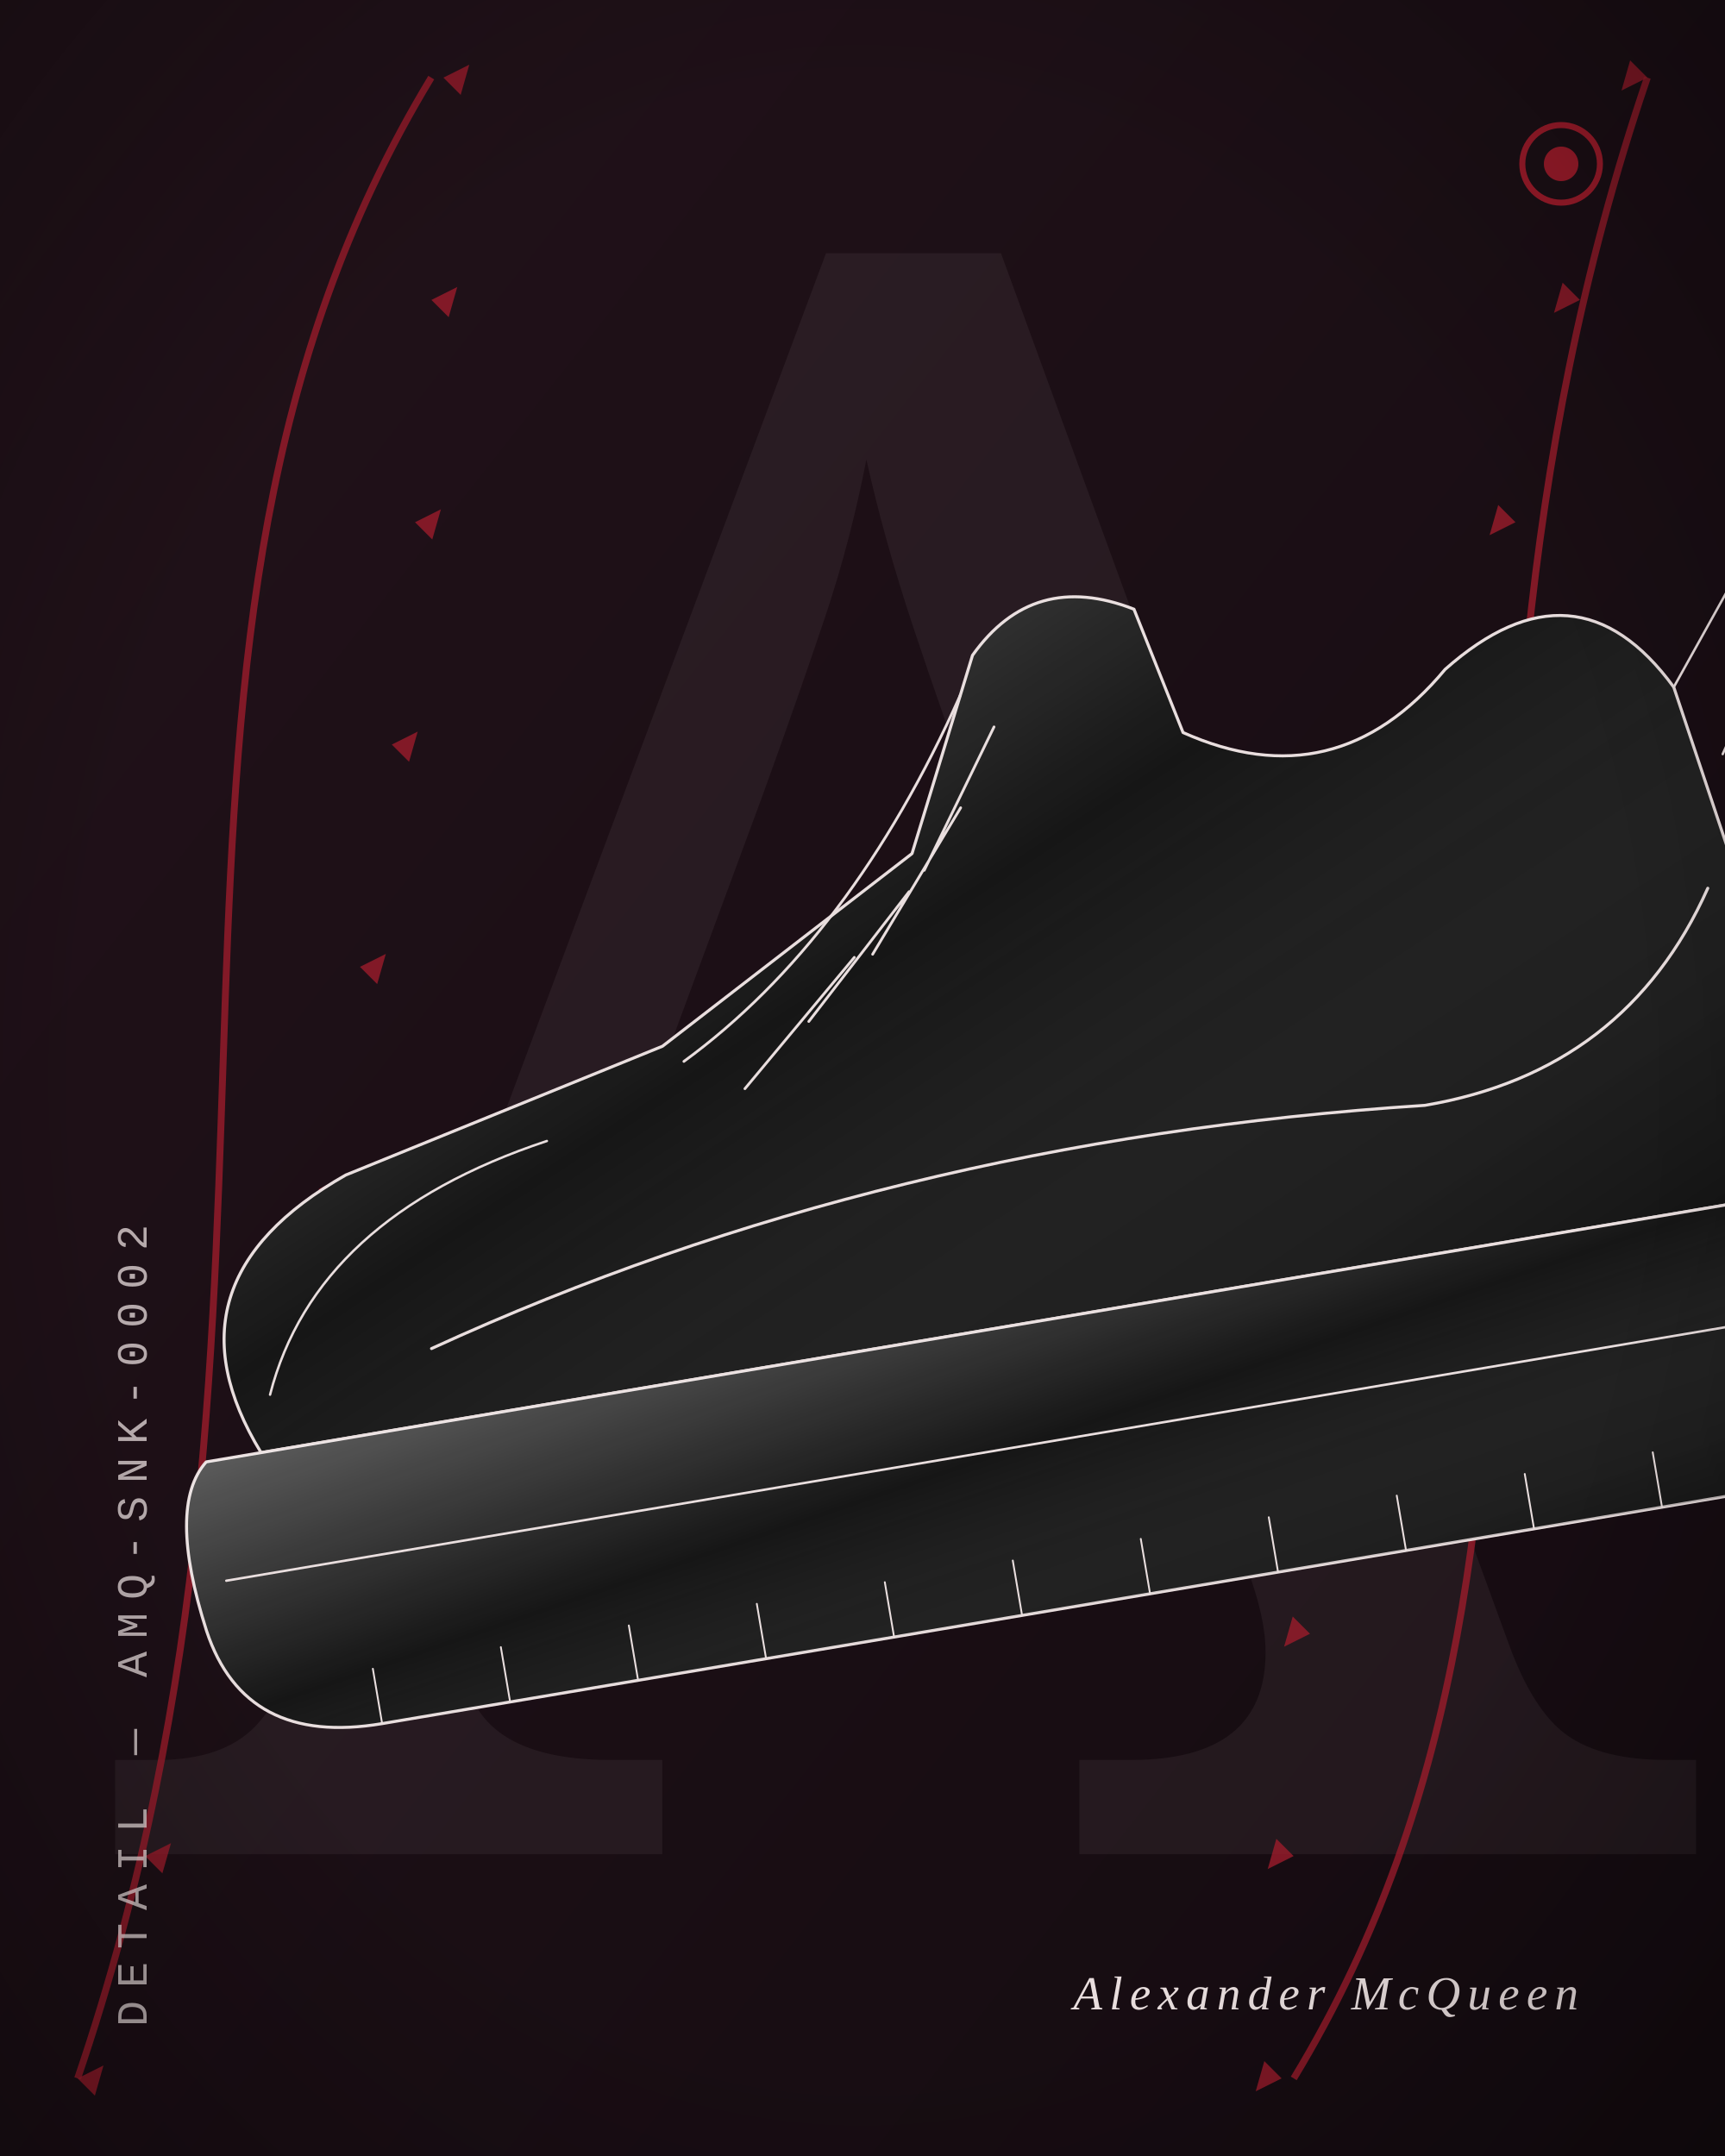
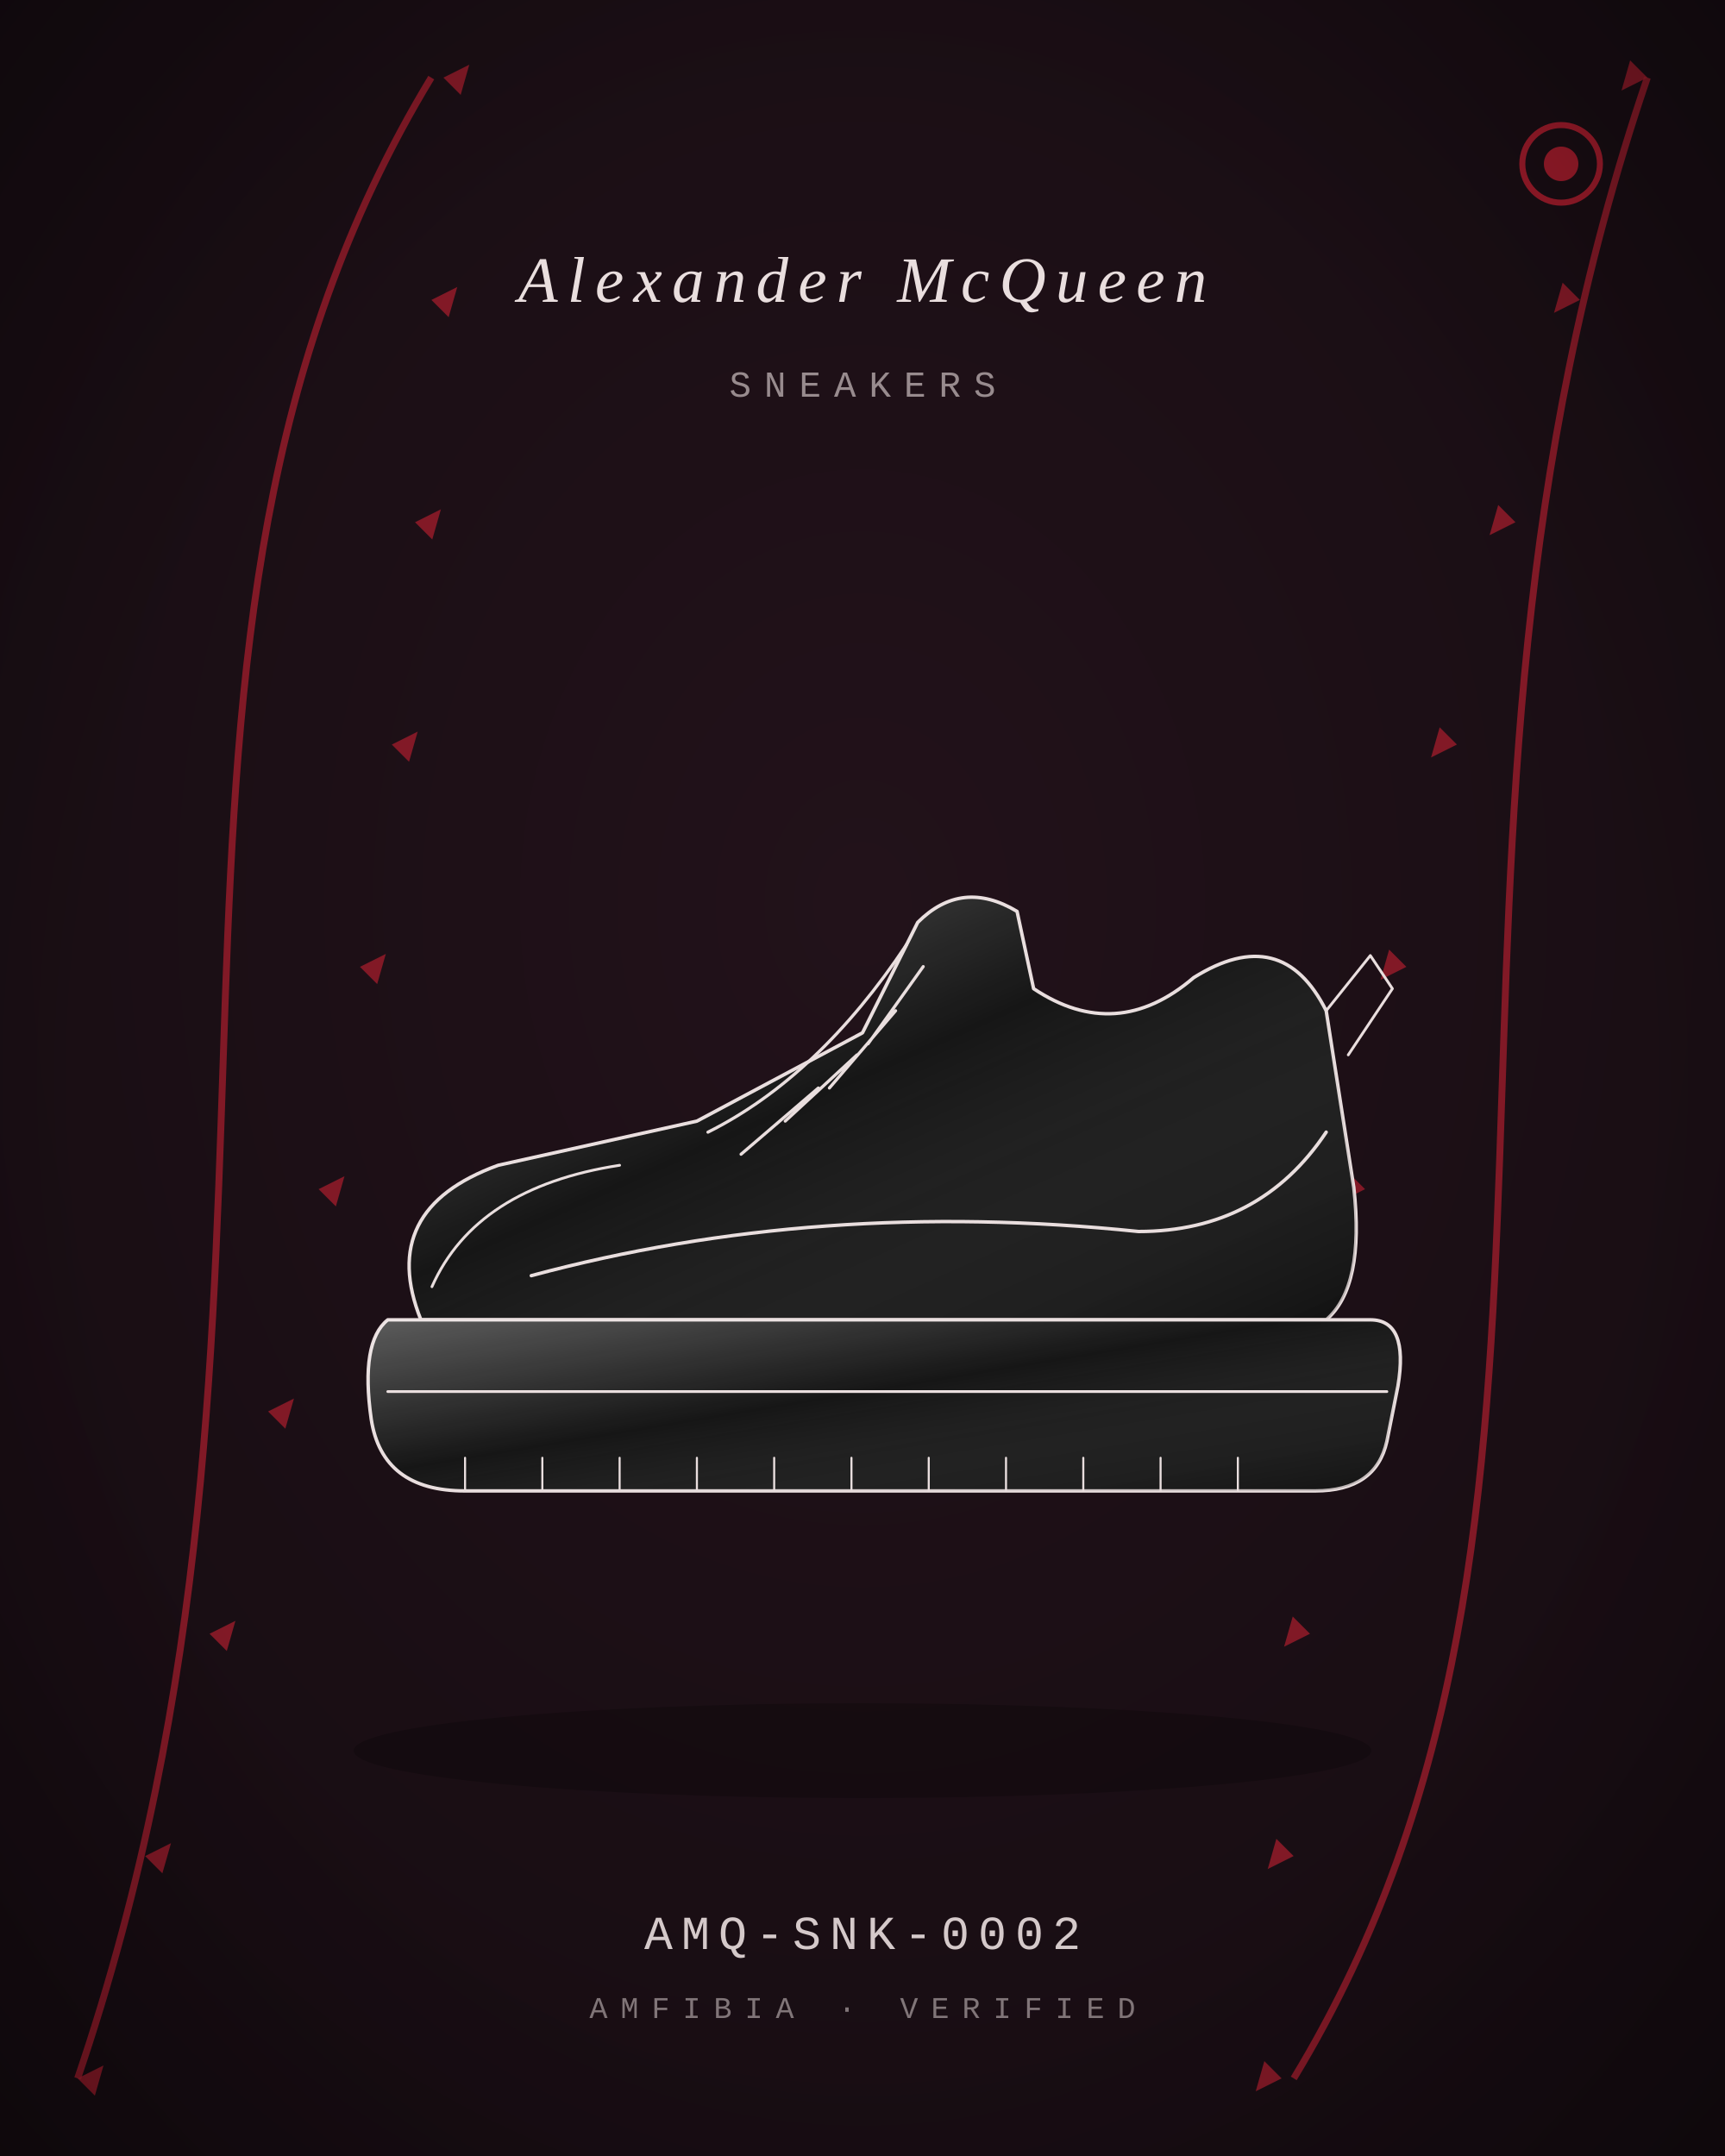
<svg xmlns="http://www.w3.org/2000/svg" viewBox="0 0 400 500" width="800" height="1000">
  <defs>
    <radialGradient id="bg" cx="50%" cy="42%" r="80%">
      <stop offset="0" stop-color="#22121A" />
      <stop offset="1" stop-color="#140B10" />
    </radialGradient>
    <linearGradient id="bgd" x1="0" y1="0" x2="1" y2="1">
      <stop offset="0" stop-color="#22121A" />
      <stop offset="1" stop-color="#140B10" />
    </linearGradient>
    <linearGradient id="sheen" x1="0" y1="0" x2="1" y2="1">
      <stop offset="0" stop-color="#fff" stop-opacity=".30" />
      <stop offset=".45" stop-color="#fff" stop-opacity="0" />
      <stop offset="1" stop-color="#000" stop-opacity=".22" />
    </linearGradient>
    <linearGradient id="multi" x1="0" y1="0" x2="1" y2="1">
      <stop offset="0" stop-color="#B3122E" />
      <stop offset=".35" stop-color="#C9A227" />
      <stop offset=".7" stop-color="#2F5D46" />
      <stop offset="1" stop-color="#3557A0" />
    </linearGradient>
    <radialGradient id="vig" cx="50%" cy="50%" r="75%">
      <stop offset=".6" stop-color="#000" stop-opacity="0" />
      <stop offset="1" stop-color="#000" stop-opacity=".35" />
    </radialGradient>
  </defs>
-   <rect width="400" height="500" fill="url(#bgd)" />
-   <text x="210" y="430" text-anchor="middle" font-family="Georgia, serif" font-size="520" fill="#E9DEDE" opacity="0.06">A</text>
+   <rect width="400" height="500" fill="url(#bg)" />
  <path d="M18 482 C 80 300, 20 150, 100 18 M382 18 C 320 200, 380 350, 300 482" fill="none" stroke="#9B1B2A" stroke-width="1.6" opacity="0.8" />
  <path d="M18 482 l6 -3 l-2 7 Z" fill="#9B1B2A" opacity="0.8" />
  <path d="M382 18 l-6 3 l2 -7 Z" fill="#9B1B2A" opacity="0.8" />
  <path d="M33.655 430.444 l6 -3 l-2 7 Z" fill="#9B1B2A" opacity="0.8" />
  <path d="M366.345 69.556 l-6 3 l2 -7 Z" fill="#9B1B2A" opacity="0.8" />
  <path d="M48.59 378.889 l6 -3 l-2 7 Z" fill="#9B1B2A" opacity="0.8" />
  <path d="M351.41 121.111 l-6 3 l2 -7 Z" fill="#9B1B2A" opacity="0.8" />
  <path d="M62.163 327.333 l6 -3 l-2 7 Z" fill="#9B1B2A" opacity="0.8" />
  <path d="M337.837 172.667 l-6 3 l2 -7 Z" fill="#9B1B2A" opacity="0.8" />
  <path d="M73.883 275.778 l6 -3 l-2 7 Z" fill="#9B1B2A" opacity="0.8" />
  <path d="M326.117 224.222 l-6 3 l2 -7 Z" fill="#9B1B2A" opacity="0.8" />
  <path d="M83.464 224.222 l6 -3 l-2 7 Z" fill="#9B1B2A" opacity="0.8" />
  <path d="M316.536 275.778 l-6 3 l2 -7 Z" fill="#9B1B2A" opacity="0.8" />
  <path d="M90.853 172.667 l6 -3 l-2 7 Z" fill="#9B1B2A" opacity="0.8" />
  <path d="M309.147 327.333 l-6 3 l2 -7 Z" fill="#9B1B2A" opacity="0.8" />
  <path d="M96.239 121.111 l6 -3 l-2 7 Z" fill="#9B1B2A" opacity="0.8" />
  <path d="M303.761 378.889 l-6 3 l2 -7 Z" fill="#9B1B2A" opacity="0.8" />
  <path d="M100.034 69.556 l6 -3 l-2 7 Z" fill="#9B1B2A" opacity="0.8" />
  <path d="M299.966 430.444 l-6 3 l2 -7 Z" fill="#9B1B2A" opacity="0.8" />
  <path d="M102.822 18 l6 -3 l-2 7 Z" fill="#9B1B2A" opacity="0.8" />
  <path d="M297.178 482 l-6 3 l2 -7 Z" fill="#9B1B2A" opacity="0.8" />
  <circle cx="362" cy="38" r="9" fill="none" stroke="#9B1B2A" stroke-width="1.4" />
  <circle cx="362" cy="38" r="4" fill="#9B1B2A" />
-   <g transform="rotate(-9.6 200 250) translate(5 20) scale(2.15)">
-     <path d="M20 136 Q12 116 34 108 L70 100 L100 84 L110 64 Q118 56 128 62 L131 76 Q146 86 160 74 Q176 64 184 80 L189 112 Q191 130 184 136 Z" fill="#161616" stroke="#E9DEDE" stroke-width="1.4" stroke-linejoin="round" stroke-linecap="round" vector-effect="non-scaling-stroke" />
+   <ellipse cx="200" cy="406" rx="118" ry="11" fill="#000" opacity="0.22" />
+   <g transform="translate(72 132) scale(1.28)">
+     <path d="M20 136 Q12 116 34 108 L70 100 L100 84 L110 64 Q118 56 128 62 L131 76 Q146 86 160 74 Q176 64 184 80 L189 112 Q191 130 184 136 Z" fill="#161616" stroke="#E9DEDE" stroke-width="1.6" stroke-linejoin="round" stroke-linecap="round" vector-effect="non-scaling-stroke" />
    <path d="M20 136 Q12 116 34 108 L70 100 L100 84 L110 64 Q118 56 128 62 L131 76 Q146 86 160 74 Q176 64 184 80 L189 112 Q191 130 184 136 Z" fill="url(#sheen)" stroke="none" />
-     <path d="M14 136 L192 136 Q199 136 197 148 L195 158 Q193 167 182 167 L28 167 Q13 167 11 154 Q9 140 14 136 Z" fill="#161616" stroke="#E9DEDE" stroke-width="1.4" stroke-linejoin="round" stroke-linecap="round" vector-effect="non-scaling-stroke" />
+     <path d="M14 136 L192 136 Q199 136 197 148 L195 158 Q193 167 182 167 L28 167 Q13 167 11 154 Q9 140 14 136 Z" fill="#161616" stroke="#E9DEDE" stroke-width="1.6" stroke-linejoin="round" stroke-linecap="round" vector-effect="non-scaling-stroke" />
    <path d="M14 136 L192 136 Q199 136 197 148 L195 158 Q193 167 182 167 L28 167 Q13 167 11 154 Q9 140 14 136 Z" fill="url(#sheen)" stroke="none" />
-     <path d="M14 149 L195 149" fill="none" stroke="#E9DEDE" stroke-width="1.12" stroke-linejoin="round" stroke-linecap="round" vector-effect="non-scaling-stroke" />
-     <path d="M28 161 L28 167 M42 161 L42 167 M56 161 L56 167 M70 161 L70 167 M84 161 L84 167 M98 161 L98 167 M112 161 L112 167 M126 161 L126 167 M140 161 L140 167 M154 161 L154 167 M168 161 L168 167" fill="none" stroke="#E9DEDE" stroke-width="0.84" stroke-linejoin="round" stroke-linecap="round" vector-effect="non-scaling-stroke" />
-     <path d="M72 102 Q92 92 108 68" fill="none" stroke="#E9DEDE" stroke-width="1.26" stroke-linejoin="round" stroke-linecap="round" vector-effect="non-scaling-stroke" />
-     <path d="M78 106 L92 94 M86 100 L99 88 M94 94 L106 80 M101 86 L111 72" fill="none" stroke="#E9DEDE" stroke-width="1.26" stroke-linejoin="round" stroke-linecap="round" vector-effect="non-scaling-stroke" />
-     <path d="M40 128 Q92 114 150 120 Q172 120 184 102" fill="none" stroke="#E9DEDE" stroke-width="1.4" stroke-linejoin="round" stroke-linecap="round" vector-effect="non-scaling-stroke" />
-     <path d="M22 130 Q30 112 56 108" fill="none" stroke="#E9DEDE" stroke-width="1.12" stroke-linejoin="round" stroke-linecap="round" vector-effect="non-scaling-stroke" />
-     <path d="M184 80 L192 70 L196 76 L188 88" fill="none" stroke="#E9DEDE" stroke-width="1.12" stroke-linejoin="round" stroke-linecap="round" vector-effect="non-scaling-stroke" />
-   </g>
-   <g transform="translate(34 470) rotate(-90)">
-     <text x="0" y="0" text-anchor="start" font-family="'Courier New', Courier, monospace" font-size="10" letter-spacing="3" fill="#E9DEDE" opacity="0.75">DETAIL — AMQ-SNK-0002</text>
+     <path d="M14 149 L195 149" fill="none" stroke="#E9DEDE" stroke-width="1.28" stroke-linejoin="round" stroke-linecap="round" vector-effect="non-scaling-stroke" />
+     <path d="M28 161 L28 167 M42 161 L42 167 M56 161 L56 167 M70 161 L70 167 M84 161 L84 167 M98 161 L98 167 M112 161 L112 167 M126 161 L126 167 M140 161 L140 167 M154 161 L154 167 M168 161 L168 167" fill="none" stroke="#E9DEDE" stroke-width="0.96" stroke-linejoin="round" stroke-linecap="round" vector-effect="non-scaling-stroke" />
+     <path d="M72 102 Q92 92 108 68" fill="none" stroke="#E9DEDE" stroke-width="1.44" stroke-linejoin="round" stroke-linecap="round" vector-effect="non-scaling-stroke" />
+     <path d="M78 106 L92 94 M86 100 L99 88 M94 94 L106 80 M101 86 L111 72" fill="none" stroke="#E9DEDE" stroke-width="1.44" stroke-linejoin="round" stroke-linecap="round" vector-effect="non-scaling-stroke" />
+     <path d="M40 128 Q92 114 150 120 Q172 120 184 102" fill="none" stroke="#E9DEDE" stroke-width="1.6" stroke-linejoin="round" stroke-linecap="round" vector-effect="non-scaling-stroke" />
+     <path d="M22 130 Q30 112 56 108" fill="none" stroke="#E9DEDE" stroke-width="1.28" stroke-linejoin="round" stroke-linecap="round" vector-effect="non-scaling-stroke" />
+     <path d="M184 80 L192 70 L196 76 L188 88" fill="none" stroke="#E9DEDE" stroke-width="1.28" stroke-linejoin="round" stroke-linecap="round" vector-effect="non-scaling-stroke" />
  </g>
  <g>
-     <text x="366" y="466" text-anchor="end" font-size="11" fill="#E9DEDE" font-family="Georgia, 'Times New Roman', serif" font-weight="400" letter-spacing="1.65" font-style="italic">Alexander McQueen</text>
+     <text x="200" y="70" text-anchor="middle" font-size="15" fill="#E9DEDE" font-family="Georgia, 'Times New Roman', serif" font-weight="400" letter-spacing="2.25" font-style="italic">Alexander McQueen</text>
  </g>
+   <text x="200" y="92" text-anchor="middle" font-family="'Courier New', Courier, monospace" font-size="8.5" letter-spacing="3" fill="#E9DEDE" opacity="0.6">SNEAKERS</text>
+   <text x="200" y="452" text-anchor="middle" font-family="'Courier New', Courier, monospace" font-size="11" letter-spacing="2" fill="#E9DEDE" opacity="0.9">AMQ-SNK-0002</text>
+   <text x="200" y="468" text-anchor="middle" font-family="'Courier New', Courier, monospace" font-size="7" letter-spacing="3" fill="#E9DEDE" opacity="0.5">AMFIBIA · VERIFIED</text>
  <rect width="400" height="500" fill="url(#vig)" />
</svg>
